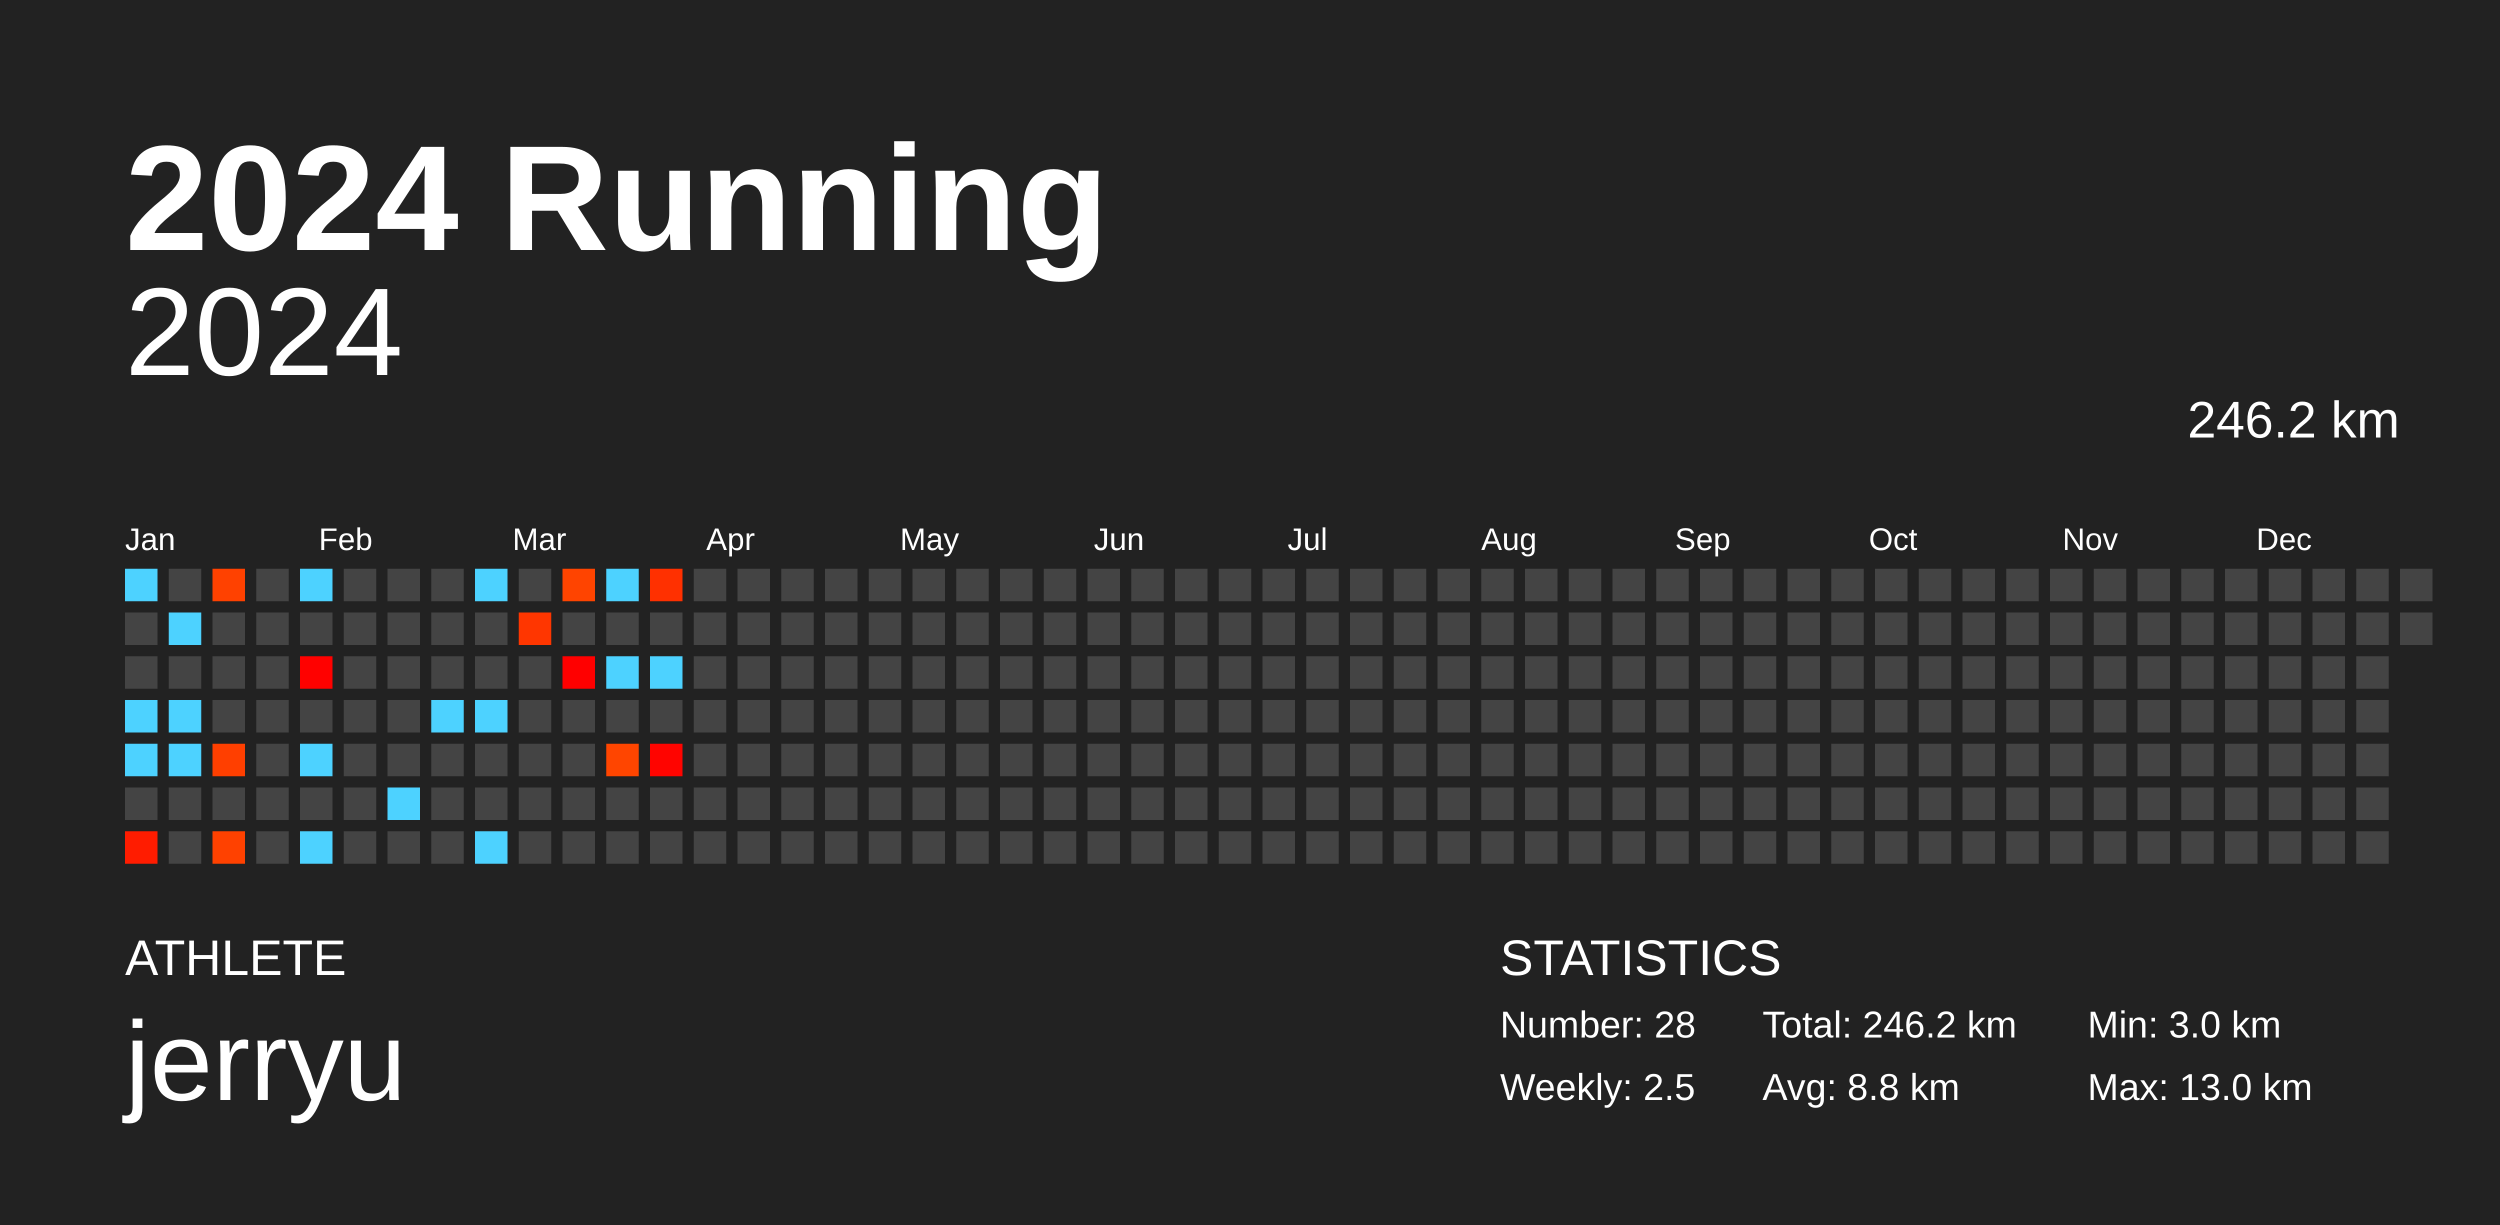
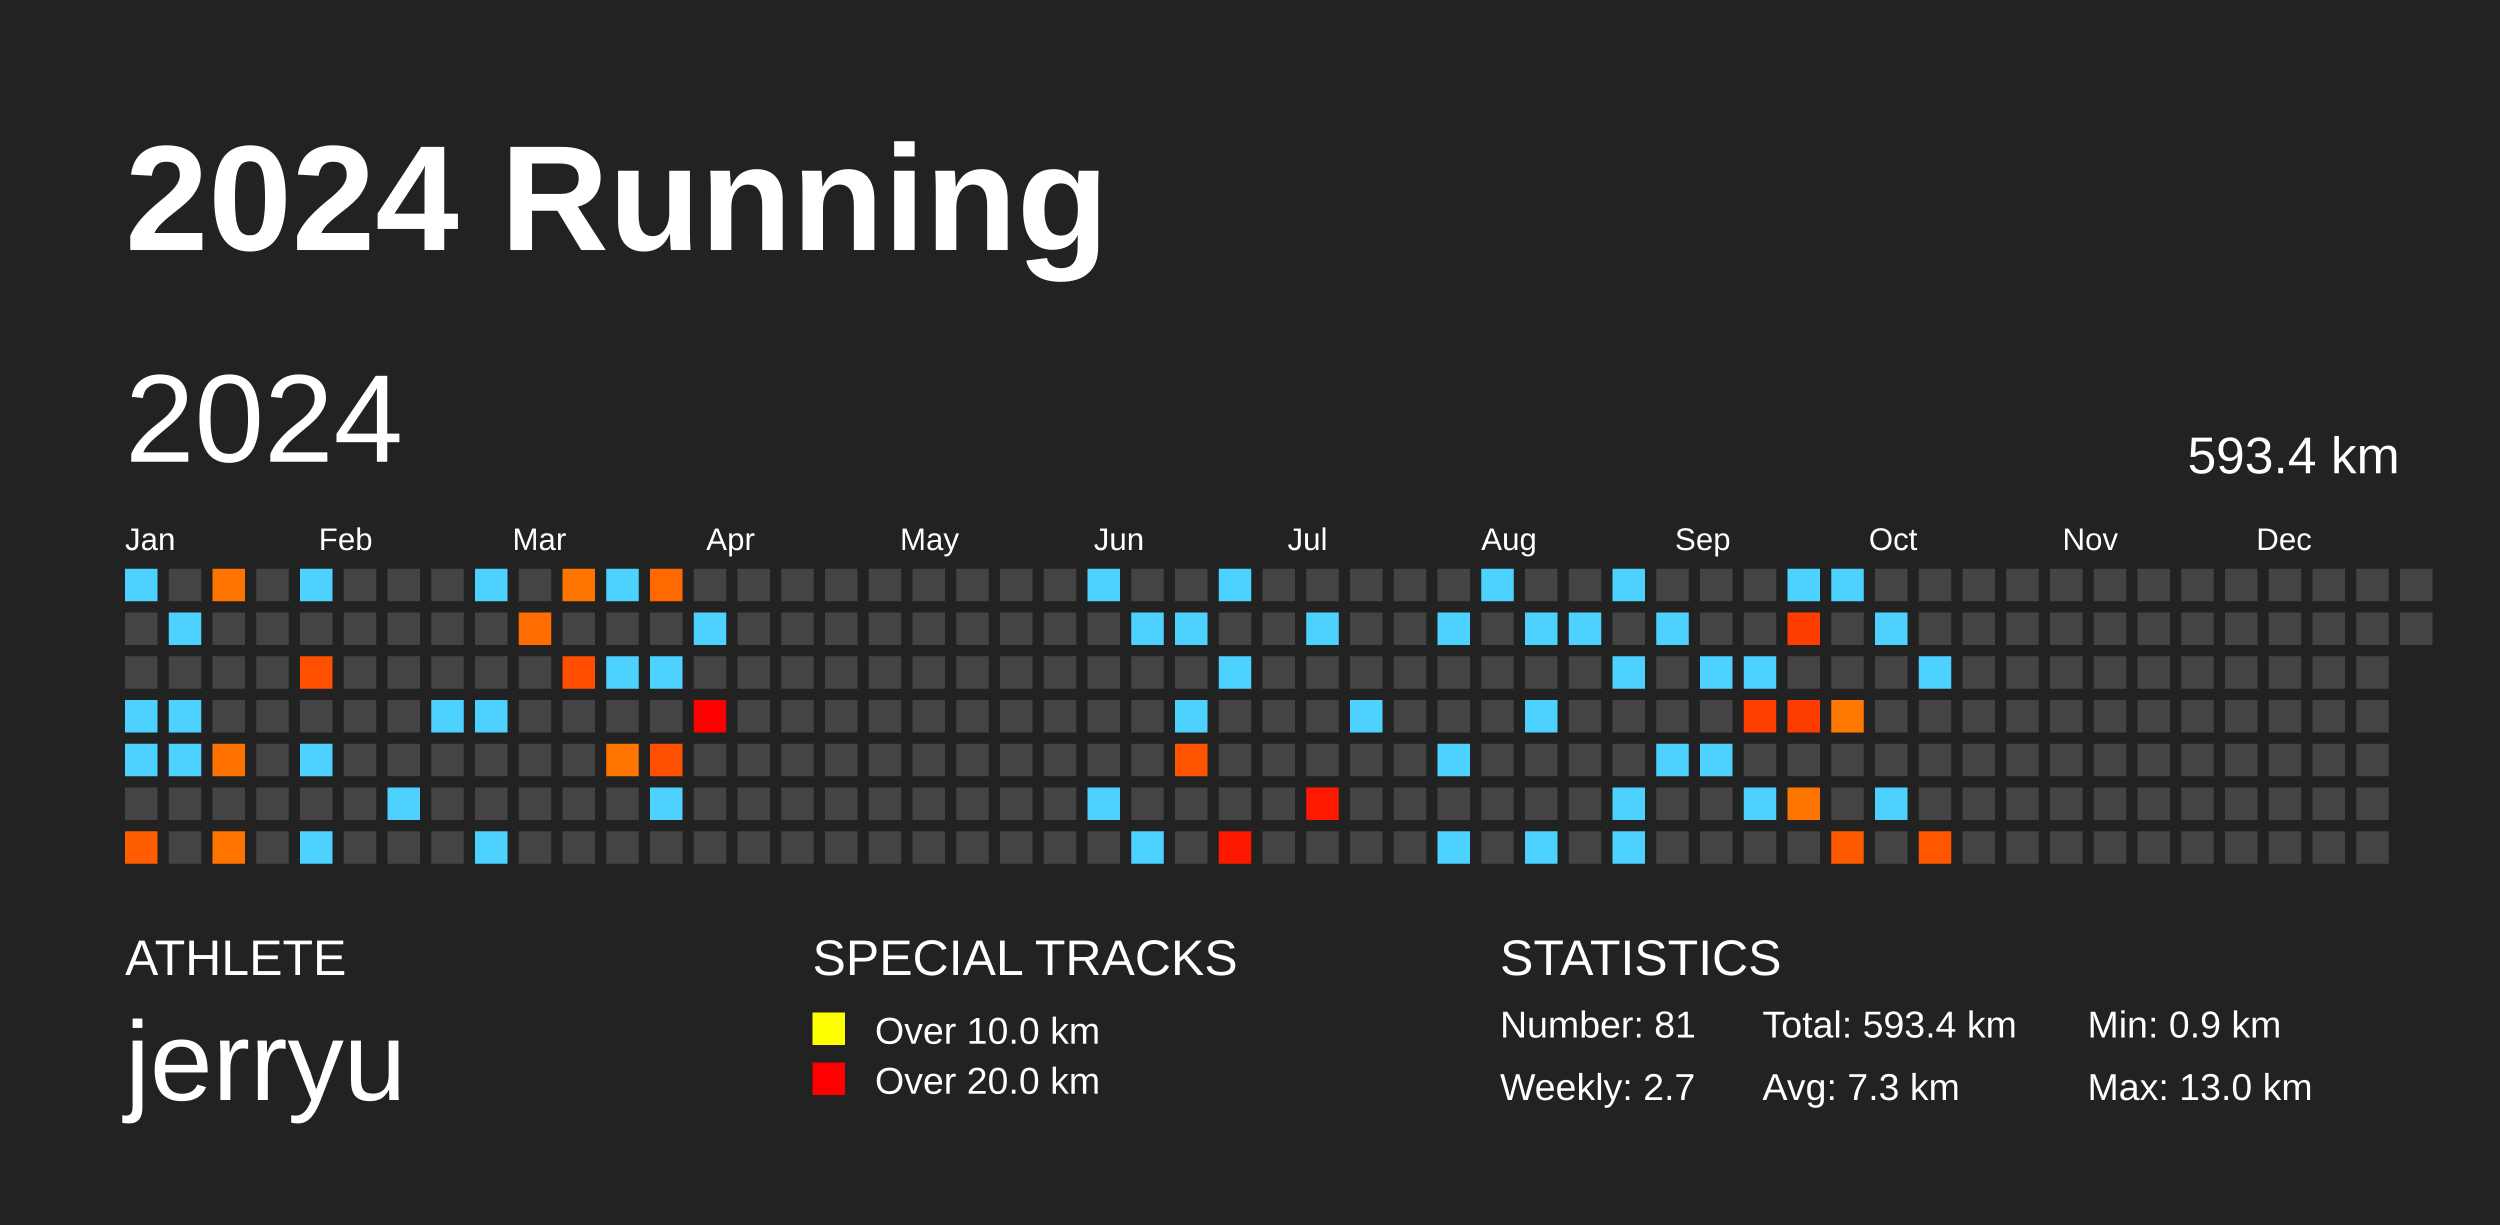
<svg xmlns="http://www.w3.org/2000/svg" baseProfile="full" height="98mm" version="1.1" viewBox="0,0,200,98" width="200mm">
  <defs />
  <rect fill="#222222" height="98" width="200" x="0" y="0" />
  <text fill="#FFFFFF" style="font-size:12px; font-family:Arial; font-weight:bold;" x="10" y="20">2024 Running</text>
  <text fill="#FFFFFF" style="font-size:4px; font-family:Arial" x="10" y="78">ATHLETE</text>
  <text fill="#FFFFFF" style="font-size:9px; font-family:Arial" x="10" y="88">jerryu</text>
+   <text fill="#FFFFFF" style="font-size:4px; font-family:Arial" x="65" y="78">SPECIAL TRACKS</text>
+   <rect fill="yellow" height="2.6" width="2.6" x="65" y="81" />
+   <text fill="#FFFFFF" style="font-size:3px; font-family:Arial" x="70" y="83.5">Over 10.0 km</text>
+   <rect fill="red" height="2.6" width="2.6" x="65" y="85" />
+   <text fill="#FFFFFF" style="font-size:3px; font-family:Arial" x="70" y="87.5">Over 20.0 km</text>
  <text fill="#FFFFFF" style="font-size:4px; font-family:Arial" x="120" y="78">STATISTICS</text>
-   <text fill="#FFFFFF" style="font-size:3px; font-family:Arial" x="120" y="83">Number: 28</text>
-   <text fill="#FFFFFF" style="font-size:3px; font-family:Arial" x="120" y="88">Weekly: 2.5</text>
-   <text fill="#FFFFFF" style="font-size:3px; font-family:Arial" x="141" y="83">Total: 246.2 km</text>
-   <text fill="#FFFFFF" style="font-size:3px; font-family:Arial" x="141" y="88">Avg: 8.8 km</text>
-   <text fill="#FFFFFF" style="font-size:3px; font-family:Arial" x="167" y="83">Min: 3.0 km</text>
+   <text fill="#FFFFFF" style="font-size:3px; font-family:Arial" x="120" y="83">Number: 81</text>
+   <text fill="#FFFFFF" style="font-size:3px; font-family:Arial" x="120" y="88">Weekly: 2.7</text>
+   <text fill="#FFFFFF" style="font-size:3px; font-family:Arial" x="141" y="83">Total: 593.4 km</text>
+   <text fill="#FFFFFF" style="font-size:3px; font-family:Arial" x="141" y="88">Avg: 7.3 km</text>
+   <text fill="#FFFFFF" style="font-size:3px; font-family:Arial" x="167" y="83">Min: 0.9 km</text>
  <text fill="#FFFFFF" style="font-size:3px; font-family:Arial" x="167" y="88">Max: 13.0 km</text>
-   <text alignment-baseline="hanging" fill="#FFFFFF" style="font-size:10.0px; font-family:Arial;" x="10" y="30">2024</text>
-   <text alignment-baseline="hanging" fill="#FFFFFF" style="font-size:4.125px; font-family:Arial;" x="175" y="35">246.2 km</text>
+   <text dominant-baseline="hanging" fill="#FFFFFF" style="font-size:10.0px; font-family:Arial;" x="10" y="30">2024</text>
+   <text dominant-baseline="hanging" fill="#FFFFFF" style="font-size:4.125px; font-family:Arial;" x="175" y="35">593.4 km</text>
  <text fill="#FFFFFF" style="font-size:2.5px; font-family:Arial" x="10.0" y="44">Jan</text>
  <text fill="#FFFFFF" style="font-size:2.5px; font-family:Arial" x="25.5" y="44">Feb</text>
  <text fill="#FFFFFF" style="font-size:2.5px; font-family:Arial" x="41.0" y="44">Mar</text>
  <text fill="#FFFFFF" style="font-size:2.5px; font-family:Arial" x="56.5" y="44">Apr</text>
  <text fill="#FFFFFF" style="font-size:2.5px; font-family:Arial" x="72.0" y="44">May</text>
  <text fill="#FFFFFF" style="font-size:2.5px; font-family:Arial" x="87.5" y="44">Jun</text>
  <text fill="#FFFFFF" style="font-size:2.5px; font-family:Arial" x="103.0" y="44">Jul</text>
  <text fill="#FFFFFF" style="font-size:2.5px; font-family:Arial" x="118.5" y="44">Aug</text>
  <text fill="#FFFFFF" style="font-size:2.5px; font-family:Arial" x="134.0" y="44">Sep</text>
  <text fill="#FFFFFF" style="font-size:2.5px; font-family:Arial" x="149.5" y="44">Oct</text>
  <text fill="#FFFFFF" style="font-size:2.5px; font-family:Arial" x="165.0" y="44">Nov</text>
  <text fill="#FFFFFF" style="font-size:2.5px; font-family:Arial" x="180.5" y="44">Dec</text>
  <rect fill="#4dd2ff" height="2.6" width="2.6" x="10.0" y="45.5" />
  <rect fill="#444444" height="2.6" width="2.6" x="10.0" y="49.0" />
  <rect fill="#444444" height="2.6" width="2.6" x="10.0" y="52.5" />
  <rect fill="#4dd2ff" height="2.6" width="2.6" x="10.0" y="56.0" />
  <rect fill="#4dd2ff" height="2.6" width="2.6" x="10.0" y="59.5" />
  <rect fill="#444444" height="2.6" width="2.6" x="10.0" y="63.0" />
-   <rect fill="#ff1c00" height="2.6" width="2.6" x="10.0" y="66.5" />
+   <rect fill="#ff5e00" height="2.6" width="2.6" x="10.0" y="66.5" />
  <rect fill="#444444" height="2.6" width="2.6" x="13.5" y="45.5" />
  <rect fill="#4dd2ff" height="2.6" width="2.6" x="13.5" y="49.0" />
  <rect fill="#444444" height="2.6" width="2.6" x="13.5" y="52.5" />
  <rect fill="#4dd2ff" height="2.6" width="2.6" x="13.5" y="56.0" />
  <rect fill="#4dd2ff" height="2.6" width="2.6" x="13.5" y="59.5" />
  <rect fill="#444444" height="2.6" width="2.6" x="13.5" y="63.0" />
  <rect fill="#444444" height="2.6" width="2.6" x="13.5" y="66.5" />
-   <rect fill="#ff4100" height="2.6" width="2.6" x="17.0" y="45.5" />
+   <rect fill="#ff7300" height="2.6" width="2.6" x="17.0" y="45.5" />
  <rect fill="#444444" height="2.6" width="2.6" x="17.0" y="49.0" />
  <rect fill="#444444" height="2.6" width="2.6" x="17.0" y="52.5" />
  <rect fill="#444444" height="2.6" width="2.6" x="17.0" y="56.0" />
-   <rect fill="#ff3f00" height="2.6" width="2.6" x="17.0" y="59.5" />
+   <rect fill="#ff7200" height="2.6" width="2.6" x="17.0" y="59.5" />
  <rect fill="#444444" height="2.6" width="2.6" x="17.0" y="63.0" />
-   <rect fill="#ff4100" height="2.6" width="2.6" x="17.0" y="66.5" />
+   <rect fill="#ff7400" height="2.6" width="2.6" x="17.0" y="66.5" />
  <rect fill="#444444" height="2.6" width="2.6" x="20.5" y="45.5" />
  <rect fill="#444444" height="2.6" width="2.6" x="20.5" y="49.0" />
  <rect fill="#444444" height="2.6" width="2.6" x="20.5" y="52.5" />
  <rect fill="#444444" height="2.6" width="2.6" x="20.5" y="56.0" />
  <rect fill="#444444" height="2.6" width="2.6" x="20.5" y="59.5" />
  <rect fill="#444444" height="2.6" width="2.6" x="20.5" y="63.0" />
  <rect fill="#444444" height="2.6" width="2.6" x="20.5" y="66.5" />
  <rect fill="#4dd2ff" height="2.6" width="2.6" x="24.0" y="45.5" />
  <rect fill="#444444" height="2.6" width="2.6" x="24.0" y="49.0" />
-   <rect fill="#ff0100" height="2.6" width="2.6" x="24.0" y="52.5" />
+   <rect fill="#ff4f00" height="2.6" width="2.6" x="24.0" y="52.5" />
  <rect fill="#444444" height="2.6" width="2.6" x="24.0" y="56.0" />
  <rect fill="#4dd2ff" height="2.6" width="2.6" x="24.0" y="59.5" />
  <rect fill="#444444" height="2.6" width="2.6" x="24.0" y="63.0" />
  <rect fill="#4dd2ff" height="2.6" width="2.6" x="24.0" y="66.5" />
  <rect fill="#444444" height="2.6" width="2.6" x="27.5" y="45.5" />
  <rect fill="#444444" height="2.6" width="2.6" x="27.5" y="49.0" />
  <rect fill="#444444" height="2.6" width="2.6" x="27.5" y="52.5" />
  <rect fill="#444444" height="2.6" width="2.6" x="27.5" y="56.0" />
  <rect fill="#444444" height="2.6" width="2.6" x="27.5" y="59.5" />
  <rect fill="#444444" height="2.6" width="2.6" x="27.5" y="63.0" />
  <rect fill="#444444" height="2.6" width="2.6" x="27.5" y="66.5" />
  <rect fill="#444444" height="2.6" width="2.6" x="31.0" y="45.5" />
  <rect fill="#444444" height="2.6" width="2.6" x="31.0" y="49.0" />
  <rect fill="#444444" height="2.6" width="2.6" x="31.0" y="52.5" />
  <rect fill="#444444" height="2.6" width="2.6" x="31.0" y="56.0" />
  <rect fill="#444444" height="2.6" width="2.6" x="31.0" y="59.5" />
  <rect fill="#4dd2ff" height="2.6" width="2.6" x="31.0" y="63.0" />
  <rect fill="#444444" height="2.6" width="2.6" x="31.0" y="66.5" />
  <rect fill="#444444" height="2.6" width="2.6" x="34.5" y="45.5" />
  <rect fill="#444444" height="2.6" width="2.6" x="34.5" y="49.0" />
  <rect fill="#444444" height="2.6" width="2.6" x="34.5" y="52.5" />
  <rect fill="#4dd2ff" height="2.6" width="2.6" x="34.5" y="56.0" />
  <rect fill="#444444" height="2.6" width="2.6" x="34.5" y="59.5" />
  <rect fill="#444444" height="2.6" width="2.6" x="34.5" y="63.0" />
  <rect fill="#444444" height="2.6" width="2.6" x="34.5" y="66.5" />
  <rect fill="#4dd2ff" height="2.6" width="2.6" x="38.0" y="45.5" />
  <rect fill="#444444" height="2.6" width="2.6" x="38.0" y="49.0" />
  <rect fill="#444444" height="2.6" width="2.6" x="38.0" y="52.5" />
  <rect fill="#4dd2ff" height="2.6" width="2.6" x="38.0" y="56.0" />
  <rect fill="#444444" height="2.6" width="2.6" x="38.0" y="59.5" />
  <rect fill="#444444" height="2.6" width="2.6" x="38.0" y="63.0" />
  <rect fill="#4dd2ff" height="2.6" width="2.6" x="38.0" y="66.5" />
  <rect fill="#444444" height="2.6" width="2.6" x="41.5" y="45.5" />
-   <rect fill="#ff3600" height="2.6" width="2.6" x="41.5" y="49.0" />
+   <rect fill="#ff6d00" height="2.6" width="2.6" x="41.5" y="49.0" />
  <rect fill="#444444" height="2.6" width="2.6" x="41.5" y="52.5" />
  <rect fill="#444444" height="2.6" width="2.6" x="41.5" y="56.0" />
  <rect fill="#444444" height="2.6" width="2.6" x="41.5" y="59.5" />
  <rect fill="#444444" height="2.6" width="2.6" x="41.5" y="63.0" />
  <rect fill="#444444" height="2.6" width="2.6" x="41.5" y="66.5" />
-   <rect fill="#ff4400" height="2.6" width="2.6" x="45.0" y="45.5" />
+   <rect fill="#ff7500" height="2.6" width="2.6" x="45.0" y="45.5" />
  <rect fill="#444444" height="2.6" width="2.6" x="45.0" y="49.0" />
-   <rect fill="#ff0000" height="2.6" width="2.6" x="45.0" y="52.5" />
+   <rect fill="#ff4e00" height="2.6" width="2.6" x="45.0" y="52.5" />
  <rect fill="#444444" height="2.6" width="2.6" x="45.0" y="56.0" />
  <rect fill="#444444" height="2.6" width="2.6" x="45.0" y="59.5" />
  <rect fill="#444444" height="2.6" width="2.6" x="45.0" y="63.0" />
  <rect fill="#444444" height="2.6" width="2.6" x="45.0" y="66.5" />
  <rect fill="#4dd2ff" height="2.6" width="2.6" x="48.5" y="45.5" />
  <rect fill="#444444" height="2.6" width="2.6" x="48.5" y="49.0" />
  <rect fill="#4dd2ff" height="2.6" width="2.6" x="48.5" y="52.5" />
  <rect fill="#444444" height="2.6" width="2.6" x="48.5" y="56.0" />
-   <rect fill="#ff4500" height="2.6" width="2.6" x="48.5" y="59.5" />
+   <rect fill="#ff7600" height="2.6" width="2.6" x="48.5" y="59.5" />
  <rect fill="#444444" height="2.6" width="2.6" x="48.5" y="63.0" />
  <rect fill="#444444" height="2.6" width="2.6" x="48.5" y="66.5" />
-   <rect fill="#ff3000" height="2.6" width="2.6" x="52.0" y="45.5" />
+   <rect fill="#ff6900" height="2.6" width="2.6" x="52.0" y="45.5" />
  <rect fill="#444444" height="2.6" width="2.6" x="52.0" y="49.0" />
  <rect fill="#4dd2ff" height="2.6" width="2.6" x="52.0" y="52.5" />
  <rect fill="#444444" height="2.6" width="2.6" x="52.0" y="56.0" />
-   <rect fill="#ff0400" height="2.6" width="2.6" x="52.0" y="59.5" />
-   <rect fill="#444444" height="2.6" width="2.6" x="52.0" y="63.0" />
+   <rect fill="#ff5000" height="2.6" width="2.6" x="52.0" y="59.5" />
+   <rect fill="#4dd2ff" height="2.6" width="2.6" x="52.0" y="63.0" />
  <rect fill="#444444" height="2.6" width="2.6" x="52.0" y="66.5" />
  <rect fill="#444444" height="2.6" width="2.6" x="55.5" y="45.5" />
-   <rect fill="#444444" height="2.6" width="2.6" x="55.5" y="49.0" />
+   <rect fill="#4dd2ff" height="2.6" width="2.6" x="55.5" y="49.0" />
  <rect fill="#444444" height="2.6" width="2.6" x="55.5" y="52.5" />
-   <rect fill="#444444" height="2.6" width="2.6" x="55.5" y="56.0" />
+   <rect fill="#ff0000" height="2.6" width="2.6" x="55.5" y="56.0" />
  <rect fill="#444444" height="2.6" width="2.6" x="55.5" y="59.5" />
  <rect fill="#444444" height="2.6" width="2.6" x="55.5" y="63.0" />
  <rect fill="#444444" height="2.6" width="2.6" x="55.5" y="66.5" />
  <rect fill="#444444" height="2.6" width="2.6" x="59.0" y="45.5" />
  <rect fill="#444444" height="2.6" width="2.6" x="59.0" y="49.0" />
  <rect fill="#444444" height="2.6" width="2.6" x="59.0" y="52.5" />
  <rect fill="#444444" height="2.6" width="2.6" x="59.0" y="56.0" />
  <rect fill="#444444" height="2.6" width="2.6" x="59.0" y="59.5" />
  <rect fill="#444444" height="2.6" width="2.6" x="59.0" y="63.0" />
  <rect fill="#444444" height="2.6" width="2.6" x="59.0" y="66.5" />
  <rect fill="#444444" height="2.6" width="2.6" x="62.5" y="45.5" />
  <rect fill="#444444" height="2.6" width="2.6" x="62.5" y="49.0" />
  <rect fill="#444444" height="2.6" width="2.6" x="62.5" y="52.5" />
  <rect fill="#444444" height="2.6" width="2.6" x="62.5" y="56.0" />
  <rect fill="#444444" height="2.6" width="2.6" x="62.5" y="59.5" />
  <rect fill="#444444" height="2.6" width="2.6" x="62.5" y="63.0" />
  <rect fill="#444444" height="2.6" width="2.6" x="62.5" y="66.5" />
  <rect fill="#444444" height="2.6" width="2.6" x="66.0" y="45.5" />
  <rect fill="#444444" height="2.6" width="2.6" x="66.0" y="49.0" />
  <rect fill="#444444" height="2.6" width="2.6" x="66.0" y="52.5" />
  <rect fill="#444444" height="2.6" width="2.6" x="66.0" y="56.0" />
  <rect fill="#444444" height="2.6" width="2.6" x="66.0" y="59.5" />
  <rect fill="#444444" height="2.6" width="2.6" x="66.0" y="63.0" />
  <rect fill="#444444" height="2.6" width="2.6" x="66.0" y="66.5" />
  <rect fill="#444444" height="2.6" width="2.6" x="69.5" y="45.5" />
  <rect fill="#444444" height="2.6" width="2.6" x="69.5" y="49.0" />
  <rect fill="#444444" height="2.6" width="2.6" x="69.5" y="52.5" />
  <rect fill="#444444" height="2.6" width="2.6" x="69.5" y="56.0" />
  <rect fill="#444444" height="2.6" width="2.6" x="69.5" y="59.5" />
  <rect fill="#444444" height="2.6" width="2.6" x="69.5" y="63.0" />
  <rect fill="#444444" height="2.6" width="2.6" x="69.5" y="66.5" />
  <rect fill="#444444" height="2.6" width="2.6" x="73.0" y="45.5" />
  <rect fill="#444444" height="2.6" width="2.6" x="73.0" y="49.0" />
  <rect fill="#444444" height="2.6" width="2.6" x="73.0" y="52.5" />
  <rect fill="#444444" height="2.6" width="2.6" x="73.0" y="56.0" />
  <rect fill="#444444" height="2.6" width="2.6" x="73.0" y="59.5" />
  <rect fill="#444444" height="2.6" width="2.6" x="73.0" y="63.0" />
  <rect fill="#444444" height="2.6" width="2.6" x="73.0" y="66.5" />
  <rect fill="#444444" height="2.6" width="2.6" x="76.5" y="45.5" />
  <rect fill="#444444" height="2.6" width="2.6" x="76.5" y="49.0" />
  <rect fill="#444444" height="2.6" width="2.6" x="76.5" y="52.5" />
  <rect fill="#444444" height="2.6" width="2.6" x="76.5" y="56.0" />
  <rect fill="#444444" height="2.6" width="2.6" x="76.5" y="59.5" />
  <rect fill="#444444" height="2.6" width="2.6" x="76.5" y="63.0" />
  <rect fill="#444444" height="2.6" width="2.6" x="76.5" y="66.5" />
  <rect fill="#444444" height="2.6" width="2.6" x="80.0" y="45.5" />
  <rect fill="#444444" height="2.6" width="2.6" x="80.0" y="49.0" />
  <rect fill="#444444" height="2.6" width="2.6" x="80.0" y="52.5" />
  <rect fill="#444444" height="2.6" width="2.6" x="80.0" y="56.0" />
  <rect fill="#444444" height="2.6" width="2.6" x="80.0" y="59.5" />
  <rect fill="#444444" height="2.6" width="2.6" x="80.0" y="63.0" />
  <rect fill="#444444" height="2.6" width="2.6" x="80.0" y="66.5" />
  <rect fill="#444444" height="2.6" width="2.6" x="83.5" y="45.5" />
  <rect fill="#444444" height="2.6" width="2.6" x="83.5" y="49.0" />
  <rect fill="#444444" height="2.6" width="2.6" x="83.5" y="52.5" />
  <rect fill="#444444" height="2.6" width="2.6" x="83.5" y="56.0" />
  <rect fill="#444444" height="2.6" width="2.6" x="83.5" y="59.5" />
  <rect fill="#444444" height="2.6" width="2.6" x="83.5" y="63.0" />
  <rect fill="#444444" height="2.6" width="2.6" x="83.5" y="66.5" />
-   <rect fill="#444444" height="2.6" width="2.6" x="87.0" y="45.5" />
+   <rect fill="#4dd2ff" height="2.6" width="2.6" x="87.0" y="45.5" />
  <rect fill="#444444" height="2.6" width="2.6" x="87.0" y="49.0" />
  <rect fill="#444444" height="2.6" width="2.6" x="87.0" y="52.5" />
  <rect fill="#444444" height="2.6" width="2.6" x="87.0" y="56.0" />
  <rect fill="#444444" height="2.6" width="2.6" x="87.0" y="59.5" />
-   <rect fill="#444444" height="2.6" width="2.6" x="87.0" y="63.0" />
+   <rect fill="#4dd2ff" height="2.6" width="2.6" x="87.0" y="63.0" />
  <rect fill="#444444" height="2.6" width="2.6" x="87.0" y="66.5" />
  <rect fill="#444444" height="2.6" width="2.6" x="90.5" y="45.5" />
-   <rect fill="#444444" height="2.6" width="2.6" x="90.5" y="49.0" />
+   <rect fill="#4dd2ff" height="2.6" width="2.6" x="90.5" y="49.0" />
  <rect fill="#444444" height="2.6" width="2.6" x="90.5" y="52.5" />
  <rect fill="#444444" height="2.6" width="2.6" x="90.5" y="56.0" />
  <rect fill="#444444" height="2.6" width="2.6" x="90.5" y="59.5" />
  <rect fill="#444444" height="2.6" width="2.6" x="90.5" y="63.0" />
-   <rect fill="#444444" height="2.6" width="2.6" x="90.5" y="66.5" />
+   <rect fill="#4dd2ff" height="2.6" width="2.6" x="90.5" y="66.5" />
  <rect fill="#444444" height="2.6" width="2.6" x="94.0" y="45.5" />
-   <rect fill="#444444" height="2.6" width="2.6" x="94.0" y="49.0" />
+   <rect fill="#4dd2ff" height="2.6" width="2.6" x="94.0" y="49.0" />
  <rect fill="#444444" height="2.6" width="2.6" x="94.0" y="52.5" />
-   <rect fill="#444444" height="2.6" width="2.6" x="94.0" y="56.0" />
-   <rect fill="#444444" height="2.6" width="2.6" x="94.0" y="59.5" />
+   <rect fill="#4dd2ff" height="2.6" width="2.6" x="94.0" y="56.0" />
+   <rect fill="#ff5300" height="2.6" width="2.6" x="94.0" y="59.5" />
  <rect fill="#444444" height="2.6" width="2.6" x="94.0" y="63.0" />
  <rect fill="#444444" height="2.6" width="2.6" x="94.0" y="66.5" />
-   <rect fill="#444444" height="2.6" width="2.6" x="97.5" y="45.5" />
+   <rect fill="#4dd2ff" height="2.6" width="2.6" x="97.5" y="45.5" />
  <rect fill="#444444" height="2.6" width="2.6" x="97.5" y="49.0" />
-   <rect fill="#444444" height="2.6" width="2.6" x="97.5" y="52.5" />
+   <rect fill="#4dd2ff" height="2.6" width="2.6" x="97.5" y="52.5" />
  <rect fill="#444444" height="2.6" width="2.6" x="97.5" y="56.0" />
  <rect fill="#444444" height="2.6" width="2.6" x="97.5" y="59.5" />
  <rect fill="#444444" height="2.6" width="2.6" x="97.5" y="63.0" />
-   <rect fill="#444444" height="2.6" width="2.6" x="97.5" y="66.5" />
+   <rect fill="#ff1800" height="2.6" width="2.6" x="97.5" y="66.5" />
  <rect fill="#444444" height="2.6" width="2.6" x="101.0" y="45.5" />
  <rect fill="#444444" height="2.6" width="2.6" x="101.0" y="49.0" />
  <rect fill="#444444" height="2.6" width="2.6" x="101.0" y="52.5" />
  <rect fill="#444444" height="2.6" width="2.6" x="101.0" y="56.0" />
  <rect fill="#444444" height="2.6" width="2.6" x="101.0" y="59.5" />
  <rect fill="#444444" height="2.6" width="2.6" x="101.0" y="63.0" />
  <rect fill="#444444" height="2.6" width="2.6" x="101.0" y="66.5" />
  <rect fill="#444444" height="2.6" width="2.6" x="104.5" y="45.5" />
-   <rect fill="#444444" height="2.6" width="2.6" x="104.5" y="49.0" />
+   <rect fill="#4dd2ff" height="2.6" width="2.6" x="104.5" y="49.0" />
  <rect fill="#444444" height="2.6" width="2.6" x="104.5" y="52.5" />
  <rect fill="#444444" height="2.6" width="2.6" x="104.5" y="56.0" />
  <rect fill="#444444" height="2.6" width="2.6" x="104.5" y="59.5" />
-   <rect fill="#444444" height="2.6" width="2.6" x="104.5" y="63.0" />
+   <rect fill="#ff1900" height="2.6" width="2.6" x="104.5" y="63.0" />
  <rect fill="#444444" height="2.6" width="2.6" x="104.5" y="66.5" />
  <rect fill="#444444" height="2.6" width="2.6" x="108.0" y="45.5" />
  <rect fill="#444444" height="2.6" width="2.6" x="108.0" y="49.0" />
  <rect fill="#444444" height="2.6" width="2.6" x="108.0" y="52.5" />
-   <rect fill="#444444" height="2.6" width="2.6" x="108.0" y="56.0" />
+   <rect fill="#4dd2ff" height="2.6" width="2.6" x="108.0" y="56.0" />
  <rect fill="#444444" height="2.6" width="2.6" x="108.0" y="59.5" />
  <rect fill="#444444" height="2.6" width="2.6" x="108.0" y="63.0" />
  <rect fill="#444444" height="2.6" width="2.6" x="108.0" y="66.5" />
  <rect fill="#444444" height="2.6" width="2.6" x="111.5" y="45.5" />
  <rect fill="#444444" height="2.6" width="2.6" x="111.5" y="49.0" />
  <rect fill="#444444" height="2.6" width="2.6" x="111.5" y="52.5" />
  <rect fill="#444444" height="2.6" width="2.6" x="111.5" y="56.0" />
  <rect fill="#444444" height="2.6" width="2.6" x="111.5" y="59.5" />
  <rect fill="#444444" height="2.6" width="2.6" x="111.5" y="63.0" />
  <rect fill="#444444" height="2.6" width="2.6" x="111.5" y="66.5" />
  <rect fill="#444444" height="2.6" width="2.6" x="115.0" y="45.5" />
-   <rect fill="#444444" height="2.6" width="2.6" x="115.0" y="49.0" />
+   <rect fill="#4dd2ff" height="2.6" width="2.6" x="115.0" y="49.0" />
  <rect fill="#444444" height="2.6" width="2.6" x="115.0" y="52.5" />
  <rect fill="#444444" height="2.6" width="2.6" x="115.0" y="56.0" />
-   <rect fill="#444444" height="2.6" width="2.6" x="115.0" y="59.5" />
+   <rect fill="#4dd2ff" height="2.6" width="2.6" x="115.0" y="59.5" />
  <rect fill="#444444" height="2.6" width="2.6" x="115.0" y="63.0" />
-   <rect fill="#444444" height="2.6" width="2.6" x="115.0" y="66.5" />
-   <rect fill="#444444" height="2.6" width="2.6" x="118.5" y="45.5" />
+   <rect fill="#4dd2ff" height="2.6" width="2.6" x="115.0" y="66.5" />
+   <rect fill="#4dd2ff" height="2.6" width="2.6" x="118.5" y="45.5" />
  <rect fill="#444444" height="2.6" width="2.6" x="118.5" y="49.0" />
  <rect fill="#444444" height="2.6" width="2.6" x="118.5" y="52.5" />
  <rect fill="#444444" height="2.6" width="2.6" x="118.5" y="56.0" />
  <rect fill="#444444" height="2.6" width="2.6" x="118.5" y="59.5" />
  <rect fill="#444444" height="2.6" width="2.6" x="118.5" y="63.0" />
  <rect fill="#444444" height="2.6" width="2.6" x="118.5" y="66.5" />
  <rect fill="#444444" height="2.6" width="2.6" x="122.0" y="45.5" />
-   <rect fill="#444444" height="2.6" width="2.6" x="122.0" y="49.0" />
+   <rect fill="#4dd2ff" height="2.6" width="2.6" x="122.0" y="49.0" />
  <rect fill="#444444" height="2.6" width="2.6" x="122.0" y="52.5" />
-   <rect fill="#444444" height="2.6" width="2.6" x="122.0" y="56.0" />
+   <rect fill="#4dd2ff" height="2.6" width="2.6" x="122.0" y="56.0" />
  <rect fill="#444444" height="2.6" width="2.6" x="122.0" y="59.5" />
  <rect fill="#444444" height="2.6" width="2.6" x="122.0" y="63.0" />
-   <rect fill="#444444" height="2.6" width="2.6" x="122.0" y="66.5" />
+   <rect fill="#4dd2ff" height="2.6" width="2.6" x="122.0" y="66.5" />
  <rect fill="#444444" height="2.6" width="2.6" x="125.5" y="45.5" />
-   <rect fill="#444444" height="2.6" width="2.6" x="125.5" y="49.0" />
+   <rect fill="#4dd2ff" height="2.6" width="2.6" x="125.5" y="49.0" />
  <rect fill="#444444" height="2.6" width="2.6" x="125.5" y="52.5" />
  <rect fill="#444444" height="2.6" width="2.6" x="125.5" y="56.0" />
  <rect fill="#444444" height="2.6" width="2.6" x="125.5" y="59.5" />
  <rect fill="#444444" height="2.6" width="2.6" x="125.5" y="63.0" />
  <rect fill="#444444" height="2.6" width="2.6" x="125.5" y="66.5" />
-   <rect fill="#444444" height="2.6" width="2.6" x="129.0" y="45.5" />
+   <rect fill="#4dd2ff" height="2.6" width="2.6" x="129.0" y="45.5" />
  <rect fill="#444444" height="2.6" width="2.6" x="129.0" y="49.0" />
-   <rect fill="#444444" height="2.6" width="2.6" x="129.0" y="52.5" />
+   <rect fill="#4dd2ff" height="2.6" width="2.6" x="129.0" y="52.5" />
  <rect fill="#444444" height="2.6" width="2.6" x="129.0" y="56.0" />
  <rect fill="#444444" height="2.6" width="2.6" x="129.0" y="59.5" />
-   <rect fill="#444444" height="2.6" width="2.6" x="129.0" y="63.0" />
-   <rect fill="#444444" height="2.6" width="2.6" x="129.0" y="66.5" />
+   <rect fill="#4dd2ff" height="2.6" width="2.6" x="129.0" y="63.0" />
+   <rect fill="#4dd2ff" height="2.6" width="2.6" x="129.0" y="66.5" />
  <rect fill="#444444" height="2.6" width="2.6" x="132.5" y="45.5" />
-   <rect fill="#444444" height="2.6" width="2.6" x="132.5" y="49.0" />
+   <rect fill="#4dd2ff" height="2.6" width="2.6" x="132.5" y="49.0" />
  <rect fill="#444444" height="2.6" width="2.6" x="132.5" y="52.5" />
  <rect fill="#444444" height="2.6" width="2.6" x="132.5" y="56.0" />
-   <rect fill="#444444" height="2.6" width="2.6" x="132.5" y="59.5" />
+   <rect fill="#4dd2ff" height="2.6" width="2.6" x="132.5" y="59.5" />
  <rect fill="#444444" height="2.6" width="2.6" x="132.5" y="63.0" />
  <rect fill="#444444" height="2.6" width="2.6" x="132.5" y="66.5" />
  <rect fill="#444444" height="2.6" width="2.6" x="136.0" y="45.5" />
  <rect fill="#444444" height="2.6" width="2.6" x="136.0" y="49.0" />
-   <rect fill="#444444" height="2.6" width="2.6" x="136.0" y="52.5" />
+   <rect fill="#4dd2ff" height="2.6" width="2.6" x="136.0" y="52.5" />
  <rect fill="#444444" height="2.6" width="2.6" x="136.0" y="56.0" />
-   <rect fill="#444444" height="2.6" width="2.6" x="136.0" y="59.5" />
+   <rect fill="#4dd2ff" height="2.6" width="2.6" x="136.0" y="59.5" />
  <rect fill="#444444" height="2.6" width="2.6" x="136.0" y="63.0" />
  <rect fill="#444444" height="2.6" width="2.6" x="136.0" y="66.5" />
  <rect fill="#444444" height="2.6" width="2.6" x="139.5" y="45.5" />
  <rect fill="#444444" height="2.6" width="2.6" x="139.5" y="49.0" />
-   <rect fill="#444444" height="2.6" width="2.6" x="139.5" y="52.5" />
-   <rect fill="#444444" height="2.6" width="2.6" x="139.5" y="56.0" />
+   <rect fill="#4dd2ff" height="2.6" width="2.6" x="139.5" y="52.5" />
+   <rect fill="#ff3e00" height="2.6" width="2.6" x="139.5" y="56.0" />
  <rect fill="#444444" height="2.6" width="2.6" x="139.5" y="59.5" />
-   <rect fill="#444444" height="2.6" width="2.6" x="139.5" y="63.0" />
+   <rect fill="#4dd2ff" height="2.6" width="2.6" x="139.5" y="63.0" />
  <rect fill="#444444" height="2.6" width="2.6" x="139.5" y="66.5" />
-   <rect fill="#444444" height="2.6" width="2.6" x="143.0" y="45.5" />
-   <rect fill="#444444" height="2.6" width="2.6" x="143.0" y="49.0" />
+   <rect fill="#4dd2ff" height="2.6" width="2.6" x="143.0" y="45.5" />
+   <rect fill="#ff3d00" height="2.6" width="2.6" x="143.0" y="49.0" />
  <rect fill="#444444" height="2.6" width="2.6" x="143.0" y="52.5" />
-   <rect fill="#444444" height="2.6" width="2.6" x="143.0" y="56.0" />
+   <rect fill="#ff3c00" height="2.6" width="2.6" x="143.0" y="56.0" />
  <rect fill="#444444" height="2.6" width="2.6" x="143.0" y="59.5" />
-   <rect fill="#444444" height="2.6" width="2.6" x="143.0" y="63.0" />
+   <rect fill="#ff7500" height="2.6" width="2.6" x="143.0" y="63.0" />
  <rect fill="#444444" height="2.6" width="2.6" x="143.0" y="66.5" />
-   <rect fill="#444444" height="2.6" width="2.6" x="146.5" y="45.5" />
+   <rect fill="#4dd2ff" height="2.6" width="2.6" x="146.5" y="45.5" />
  <rect fill="#444444" height="2.6" width="2.6" x="146.5" y="49.0" />
  <rect fill="#444444" height="2.6" width="2.6" x="146.5" y="52.5" />
-   <rect fill="#444444" height="2.6" width="2.6" x="146.5" y="56.0" />
+   <rect fill="#ff7900" height="2.6" width="2.6" x="146.5" y="56.0" />
  <rect fill="#444444" height="2.6" width="2.6" x="146.5" y="59.5" />
  <rect fill="#444444" height="2.6" width="2.6" x="146.5" y="63.0" />
-   <rect fill="#444444" height="2.6" width="2.6" x="146.5" y="66.5" />
+   <rect fill="#ff5900" height="2.6" width="2.6" x="146.5" y="66.5" />
  <rect fill="#444444" height="2.6" width="2.6" x="150.0" y="45.5" />
-   <rect fill="#444444" height="2.6" width="2.6" x="150.0" y="49.0" />
+   <rect fill="#4dd2ff" height="2.6" width="2.6" x="150.0" y="49.0" />
  <rect fill="#444444" height="2.6" width="2.6" x="150.0" y="52.5" />
  <rect fill="#444444" height="2.6" width="2.6" x="150.0" y="56.0" />
  <rect fill="#444444" height="2.6" width="2.6" x="150.0" y="59.5" />
-   <rect fill="#444444" height="2.6" width="2.6" x="150.0" y="63.0" />
+   <rect fill="#4dd2ff" height="2.6" width="2.6" x="150.0" y="63.0" />
  <rect fill="#444444" height="2.6" width="2.6" x="150.0" y="66.5" />
  <rect fill="#444444" height="2.6" width="2.6" x="153.5" y="45.5" />
  <rect fill="#444444" height="2.6" width="2.6" x="153.5" y="49.0" />
-   <rect fill="#444444" height="2.6" width="2.6" x="153.5" y="52.5" />
+   <rect fill="#4dd2ff" height="2.6" width="2.6" x="153.5" y="52.5" />
  <rect fill="#444444" height="2.6" width="2.6" x="153.5" y="56.0" />
  <rect fill="#444444" height="2.6" width="2.6" x="153.5" y="59.5" />
  <rect fill="#444444" height="2.6" width="2.6" x="153.5" y="63.0" />
-   <rect fill="#444444" height="2.6" width="2.6" x="153.5" y="66.5" />
+   <rect fill="#ff5600" height="2.6" width="2.6" x="153.5" y="66.5" />
  <rect fill="#444444" height="2.6" width="2.6" x="157.0" y="45.5" />
  <rect fill="#444444" height="2.6" width="2.6" x="157.0" y="49.0" />
  <rect fill="#444444" height="2.6" width="2.6" x="157.0" y="52.5" />
  <rect fill="#444444" height="2.6" width="2.6" x="157.0" y="56.0" />
  <rect fill="#444444" height="2.6" width="2.6" x="157.0" y="59.5" />
  <rect fill="#444444" height="2.6" width="2.6" x="157.0" y="63.0" />
  <rect fill="#444444" height="2.6" width="2.6" x="157.0" y="66.5" />
  <rect fill="#444444" height="2.6" width="2.6" x="160.5" y="45.5" />
  <rect fill="#444444" height="2.6" width="2.6" x="160.5" y="49.0" />
  <rect fill="#444444" height="2.6" width="2.6" x="160.5" y="52.5" />
  <rect fill="#444444" height="2.6" width="2.6" x="160.5" y="56.0" />
  <rect fill="#444444" height="2.6" width="2.6" x="160.5" y="59.5" />
  <rect fill="#444444" height="2.6" width="2.6" x="160.5" y="63.0" />
  <rect fill="#444444" height="2.6" width="2.6" x="160.5" y="66.5" />
  <rect fill="#444444" height="2.6" width="2.6" x="164.0" y="45.5" />
  <rect fill="#444444" height="2.6" width="2.6" x="164.0" y="49.0" />
  <rect fill="#444444" height="2.6" width="2.6" x="164.0" y="52.5" />
  <rect fill="#444444" height="2.6" width="2.6" x="164.0" y="56.0" />
  <rect fill="#444444" height="2.6" width="2.6" x="164.0" y="59.5" />
  <rect fill="#444444" height="2.6" width="2.6" x="164.0" y="63.0" />
  <rect fill="#444444" height="2.6" width="2.6" x="164.0" y="66.5" />
  <rect fill="#444444" height="2.6" width="2.6" x="167.5" y="45.5" />
  <rect fill="#444444" height="2.6" width="2.6" x="167.5" y="49.0" />
  <rect fill="#444444" height="2.6" width="2.6" x="167.5" y="52.5" />
  <rect fill="#444444" height="2.6" width="2.6" x="167.5" y="56.0" />
  <rect fill="#444444" height="2.6" width="2.6" x="167.5" y="59.5" />
  <rect fill="#444444" height="2.6" width="2.6" x="167.5" y="63.0" />
  <rect fill="#444444" height="2.6" width="2.6" x="167.5" y="66.5" />
  <rect fill="#444444" height="2.6" width="2.6" x="171.0" y="45.5" />
  <rect fill="#444444" height="2.6" width="2.6" x="171.0" y="49.0" />
  <rect fill="#444444" height="2.6" width="2.6" x="171.0" y="52.5" />
  <rect fill="#444444" height="2.6" width="2.6" x="171.0" y="56.0" />
  <rect fill="#444444" height="2.6" width="2.6" x="171.0" y="59.5" />
  <rect fill="#444444" height="2.6" width="2.6" x="171.0" y="63.0" />
  <rect fill="#444444" height="2.6" width="2.6" x="171.0" y="66.5" />
  <rect fill="#444444" height="2.6" width="2.6" x="174.5" y="45.5" />
  <rect fill="#444444" height="2.6" width="2.6" x="174.5" y="49.0" />
  <rect fill="#444444" height="2.6" width="2.6" x="174.5" y="52.5" />
  <rect fill="#444444" height="2.6" width="2.6" x="174.5" y="56.0" />
  <rect fill="#444444" height="2.6" width="2.6" x="174.5" y="59.5" />
  <rect fill="#444444" height="2.6" width="2.6" x="174.5" y="63.0" />
  <rect fill="#444444" height="2.6" width="2.6" x="174.5" y="66.5" />
  <rect fill="#444444" height="2.6" width="2.6" x="178.0" y="45.5" />
  <rect fill="#444444" height="2.6" width="2.6" x="178.0" y="49.0" />
  <rect fill="#444444" height="2.6" width="2.6" x="178.0" y="52.5" />
  <rect fill="#444444" height="2.6" width="2.6" x="178.0" y="56.0" />
  <rect fill="#444444" height="2.6" width="2.6" x="178.0" y="59.5" />
  <rect fill="#444444" height="2.6" width="2.6" x="178.0" y="63.0" />
  <rect fill="#444444" height="2.6" width="2.6" x="178.0" y="66.5" />
  <rect fill="#444444" height="2.6" width="2.6" x="181.5" y="45.5" />
  <rect fill="#444444" height="2.6" width="2.6" x="181.5" y="49.0" />
  <rect fill="#444444" height="2.6" width="2.6" x="181.5" y="52.5" />
  <rect fill="#444444" height="2.6" width="2.6" x="181.5" y="56.0" />
  <rect fill="#444444" height="2.6" width="2.6" x="181.5" y="59.5" />
  <rect fill="#444444" height="2.6" width="2.6" x="181.5" y="63.0" />
  <rect fill="#444444" height="2.6" width="2.6" x="181.5" y="66.5" />
  <rect fill="#444444" height="2.6" width="2.6" x="185.0" y="45.5" />
  <rect fill="#444444" height="2.6" width="2.6" x="185.0" y="49.0" />
  <rect fill="#444444" height="2.6" width="2.6" x="185.0" y="52.5" />
  <rect fill="#444444" height="2.6" width="2.6" x="185.0" y="56.0" />
  <rect fill="#444444" height="2.6" width="2.6" x="185.0" y="59.5" />
  <rect fill="#444444" height="2.6" width="2.6" x="185.0" y="63.0" />
  <rect fill="#444444" height="2.6" width="2.6" x="185.0" y="66.5" />
  <rect fill="#444444" height="2.6" width="2.6" x="188.5" y="45.5" />
  <rect fill="#444444" height="2.6" width="2.6" x="188.5" y="49.0" />
  <rect fill="#444444" height="2.6" width="2.6" x="188.5" y="52.5" />
  <rect fill="#444444" height="2.6" width="2.6" x="188.5" y="56.0" />
  <rect fill="#444444" height="2.6" width="2.6" x="188.5" y="59.5" />
  <rect fill="#444444" height="2.6" width="2.6" x="188.5" y="63.0" />
  <rect fill="#444444" height="2.6" width="2.6" x="188.5" y="66.5" />
  <rect fill="#444444" height="2.6" width="2.6" x="192.0" y="45.5" />
  <rect fill="#444444" height="2.6" width="2.6" x="192.0" y="49.0" />
</svg>
